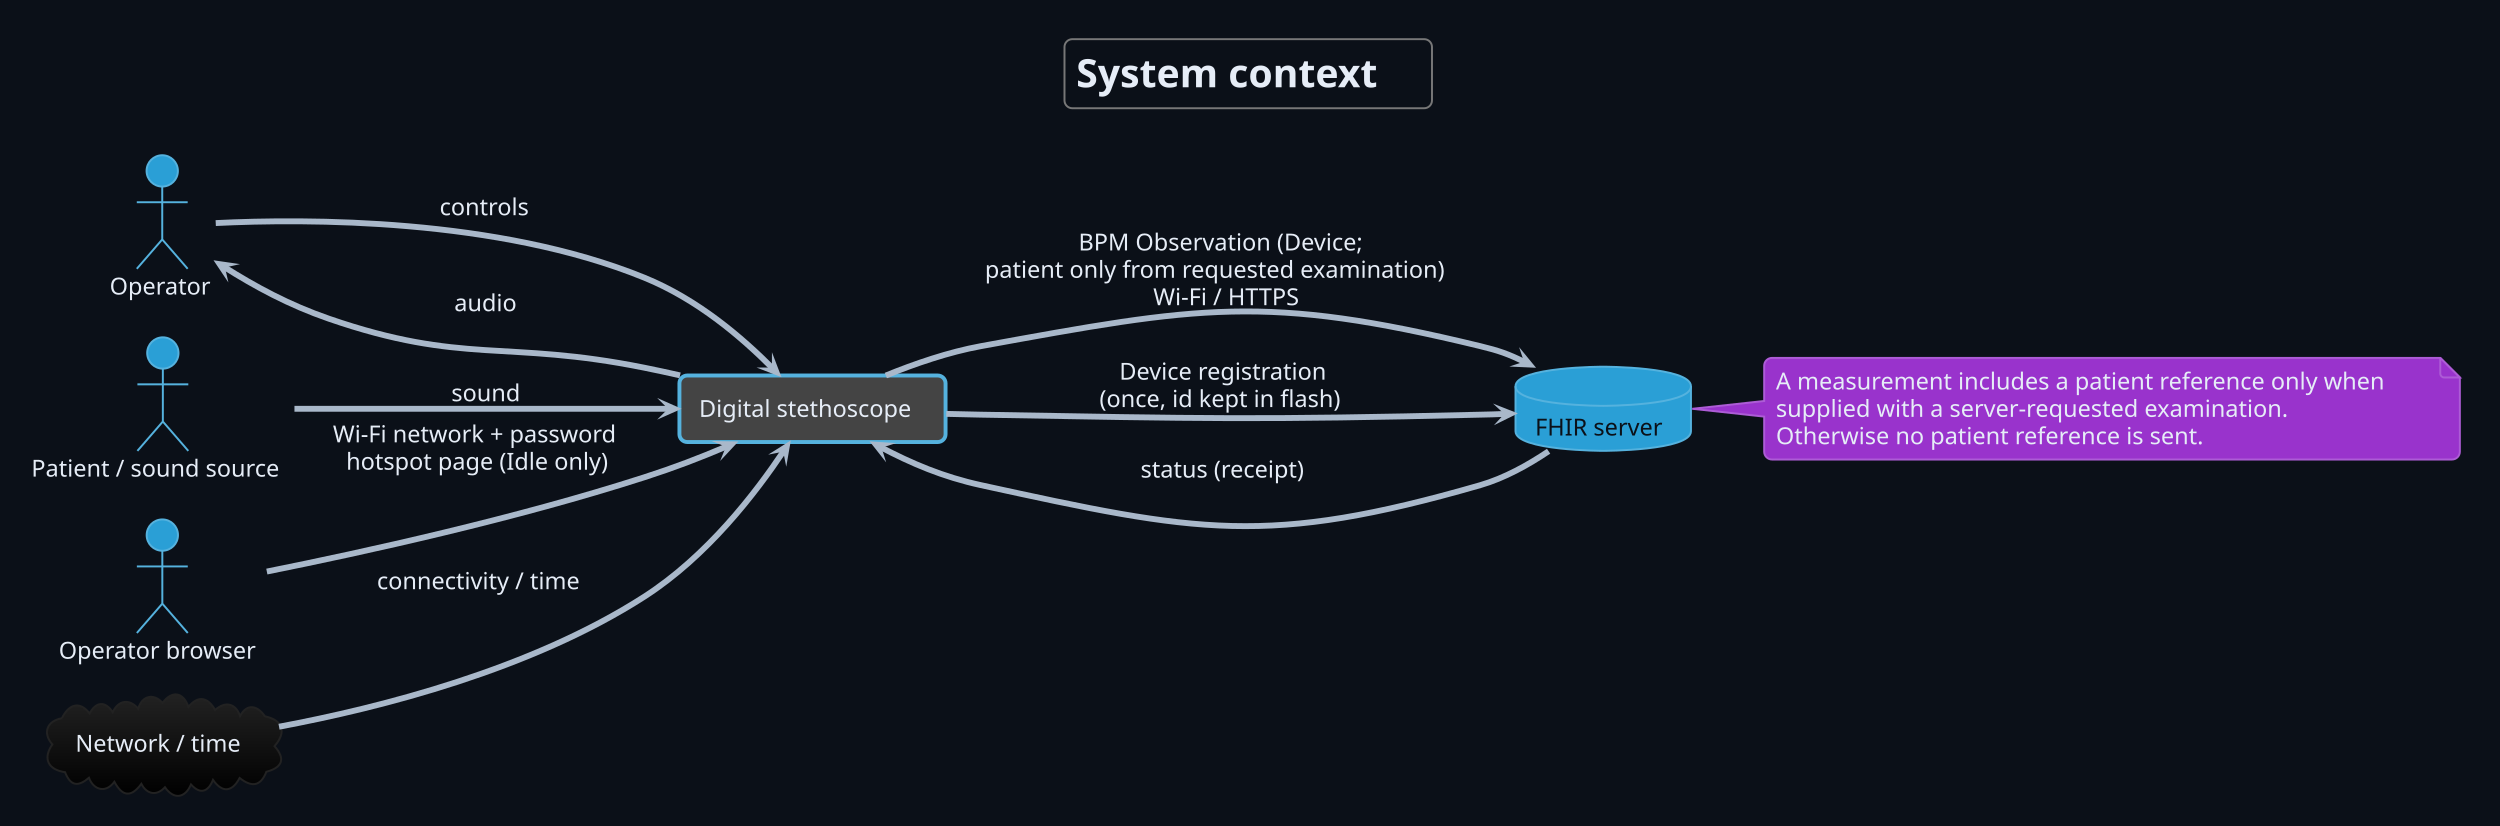
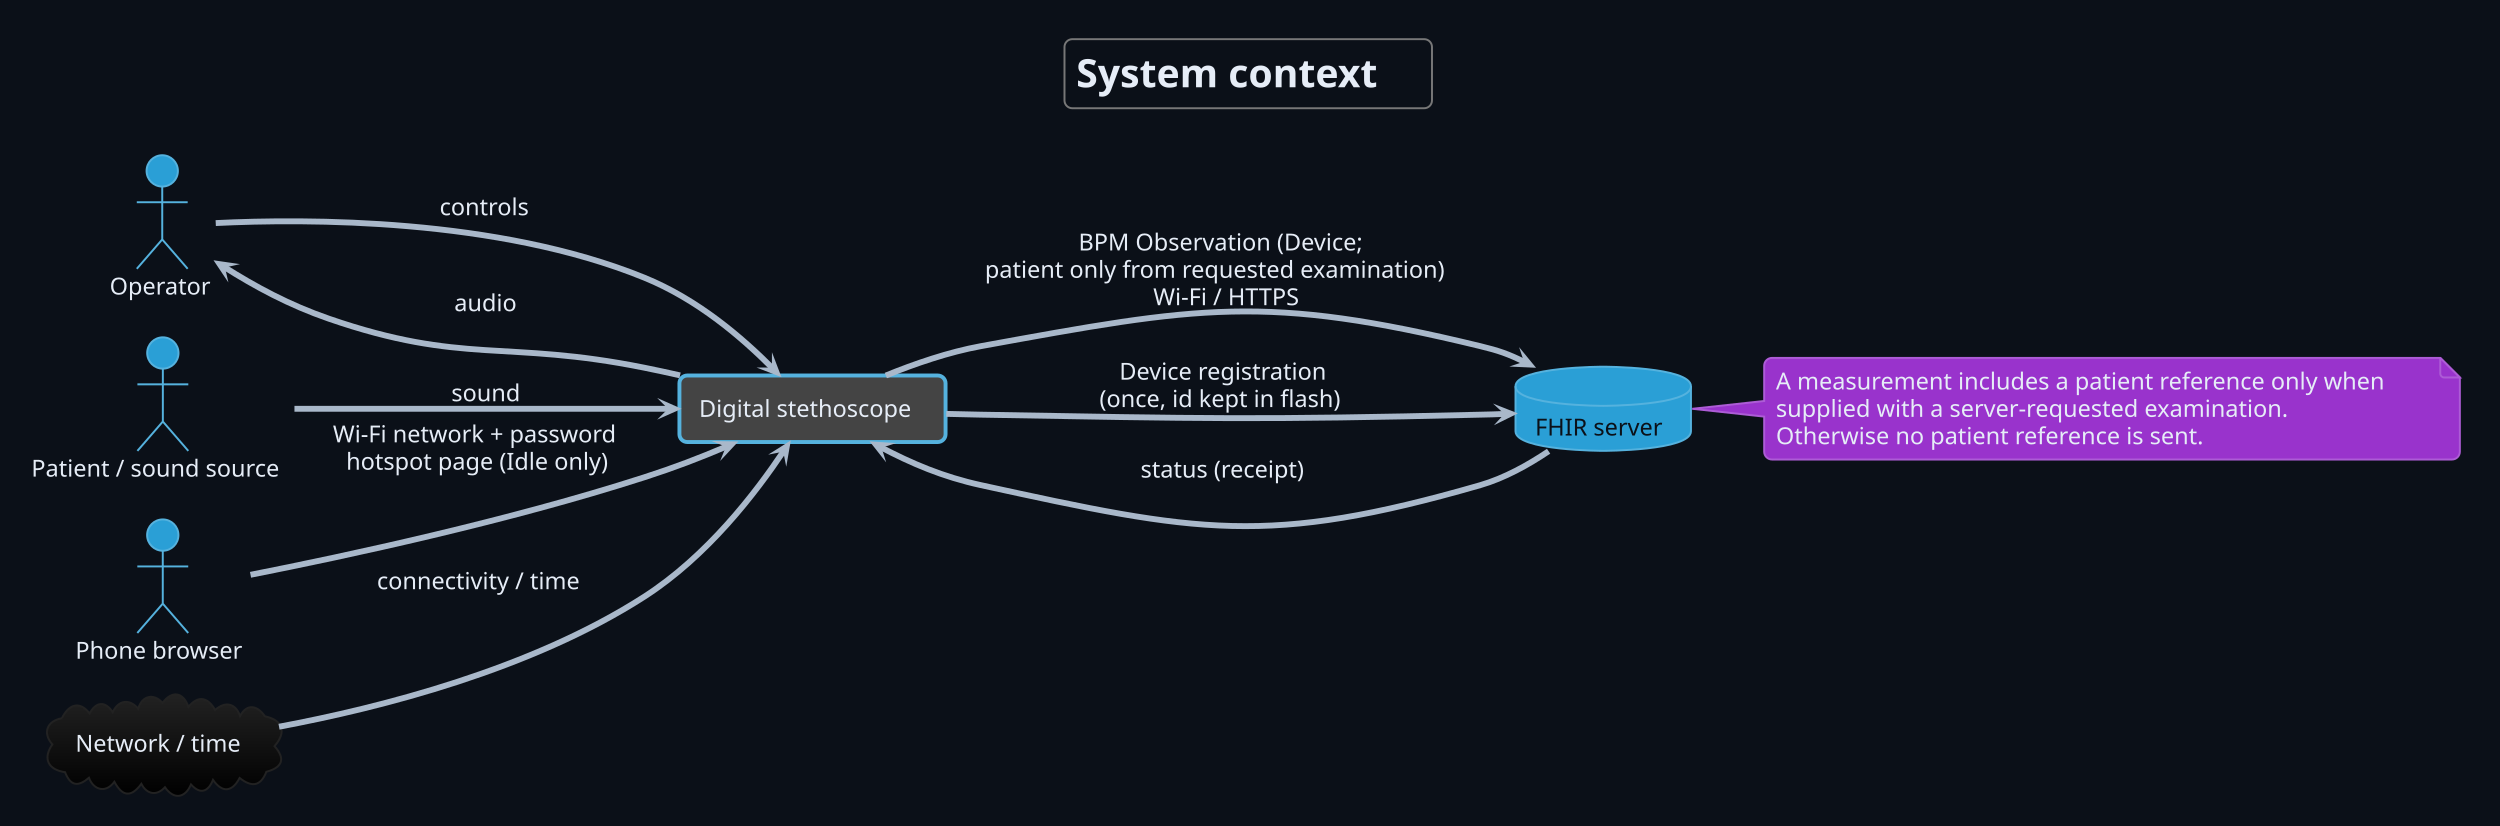
<svg xmlns="http://www.w3.org/2000/svg" version="1.1" data-diagram-type="DESCRIPTION" style="width:1330px;height:439px;background:#0B1018;" width="1330.208px" height="439.583px" viewBox="0 0 1330 439" zoomAndPan="magnify" preserveAspectRatio="none" contentStyleType="text/css">
  <defs>
-     <linearGradient x1="50%" y1="0%" x2="50%" y2="100%" id="goekpvsd6cy140">
+     <linearGradient x1="50%" y1="0%" x2="50%" y2="100%" id="g1g8y2ll2bsiiv0">
      <stop stop-color="#222" offset="0%" />
      <stop stop-color="#000" offset="100%" />
    </linearGradient>
  </defs>
  <g font-family="sans-serif" lengthAdjust="spacing">
    <rect x="0" y="0" width="1330.208" height="439.583" fill="#0B1018" style="stroke:none;" />
-     <g class="title" data-source-line="22">
+     <g class="title" data-source-line="12">
      <rect x="566.306" y="20.833" width="195.514" height="36.751" fill="none" style="stroke:#777;stroke-width:1.042;" rx="4.167" ry="4.167" />
      <text x="572.556" y="46.421" fill="#E6EDF7" font-size="20.833" textLength="183.014" font-weight="700">System context</text>
    </g>
-     <g class="entity" data-qualified-name="operator" id="ent0001" data-source-line="24">
+     <g class="entity" data-qualified-name="operator" id="ent0001" data-source-line="14">
      <ellipse cx="86.309" cy="90.918" rx="8.333" ry="8.333" fill="#2A9FD6" style="stroke:#55B2DE;stroke-width:1.042;" />
      <path d="M86.309,99.251 L86.309,127.376 M72.767,107.585 L99.85,107.585 M86.309,127.376 L72.767,143.001 M86.309,127.376 L99.85,143.001" style="stroke:#55B2DE;stroke-width:1.042;" fill="none" />
      <text x="58.333" y="156.687" fill="#E6EDF7" font-size="12.5" textLength="55.951">Operator</text>
    </g>
-     <g class="entity" data-qualified-name="source" id="ent0002" data-source-line="25">
+     <g class="entity" data-qualified-name="source" id="ent0002" data-source-line="15">
      <ellipse cx="86.637" cy="187.793" rx="8.333" ry="8.333" fill="#2A9FD6" style="stroke:#55B2DE;stroke-width:1.042;" />
      <path d="M86.637,196.126 L86.637,224.251 M73.096,204.46 L100.179,204.46 M86.637,224.251 L73.096,239.876 M86.637,224.251 L100.179,239.876" style="stroke:#55B2DE;stroke-width:1.042;" fill="none" />
      <text x="16.667" y="253.562" fill="#E6EDF7" font-size="12.5" textLength="139.941">Patient / sound source</text>
    </g>
-     <g class="entity" data-qualified-name="phone" id="ent0003" data-source-line="26">
-       <ellipse cx="86.356" cy="284.668" rx="8.333" ry="8.333" fill="#2A9FD6" style="stroke:#55B2DE;stroke-width:1.042;" />
-       <path d="M86.356,293.001 L86.356,321.126 M72.814,301.335 L99.897,301.335 M86.356,321.126 L72.814,336.751 M86.356,321.126 L99.897,336.751" style="stroke:#55B2DE;stroke-width:1.042;" fill="none" />
-       <text x="31.25" y="350.437" fill="#E6EDF7" font-size="12.5" textLength="110.211">Operator browser</text>
+     <g class="entity" data-qualified-name="phone" id="ent0003" data-source-line="16">
+       <ellipse cx="86.595" cy="284.668" rx="8.333" ry="8.333" fill="#2A9FD6" style="stroke:#55B2DE;stroke-width:1.042;" />
+       <path d="M86.595,293.001 L86.595,321.126 M73.053,301.335 L100.136,301.335 M86.595,321.126 L73.053,336.751 M86.595,321.126 L100.136,336.751" style="stroke:#55B2DE;stroke-width:1.042;" fill="none" />
+       <text x="40.104" y="350.437" fill="#E6EDF7" font-size="12.5" textLength="92.981">Phone browser</text>
    </g>
-     <g class="entity" data-qualified-name="device" id="ent0004" data-source-line="27">
+     <g class="entity" data-qualified-name="device" id="ent0004" data-source-line="17">
      <rect x="361.458" y="199.772" width="141.579" height="35.384" fill="#444" style="stroke:#55B2DE;stroke-width:2.083;" rx="4.167" ry="4.167" />
      <text x="371.875" y="221.792" fill="#E6EDF7" font-size="12.5" textLength="120.746">Digital stethoscope</text>
    </g>
-     <g class="entity" data-qualified-name="fhir" id="ent0005" data-source-line="28">
+     <g class="entity" data-qualified-name="fhir" id="ent0005" data-source-line="18">
      <path d="M806.25,205.501 C806.25,195.085 852.918,195.085 852.918,195.085 C852.918,195.085 899.587,195.085 899.587,205.501 L899.587,229.427 C899.587,239.844 852.918,239.844 852.918,239.844 C852.918,239.844 806.25,239.844 806.25,229.427 L806.25,205.501" style="stroke:#55B2DE;stroke-width:1.042;" fill="#2A9FD6" />
      <path d="M806.25,205.501 C806.25,215.918 852.918,215.918 852.918,215.918 C852.918,215.918 899.587,215.918 899.587,205.501" style="stroke:#55B2DE;stroke-width:1.042;" fill="none" />
      <text x="816.667" y="231.687" fill="#0B1018" font-size="12.5" textLength="72.504">FHIR server</text>
    </g>
-     <g class="entity" data-qualified-name="net" id="ent0006" data-source-line="29">
-       <path d="M32.946,382.105 C36.16,375.281 41.982,372.205 47.672,379.527 C51.002,373.364 55.963,372.672 59.946,378.88 C63.01,372.425 68.812,371.516 73.522,377.009 C75.462,370.211 81.632,368.517 86.485,373.911 C91.538,367.166 97.485,368.123 100.252,376.055 C105.505,369.618 110.696,371.037 114.439,377.692 C119.722,373.037 125.283,373.902 127.728,380.922 C131.53,373.744 137.259,375.587 140.923,381.065 C150.745,383.169 152.497,389.59 146.044,396.943 C152.124,403.824 150.152,408.347 141.694,410.598 C138.561,418.693 133.603,418.735 127.484,413.873 C123.539,421.392 118.323,422.006 113.312,414.907 C110.8,421.195 106.58,422.913 101.609,417.33 C98.475,424.735 92.407,425.543 87.762,418.809 C83.362,423.625 78.093,422.65 75.204,416.997 C69.783,424.366 65.138,423.855 60.86,415.925 C56.32,422.1 49.845,420.427 47.323,413.793 C41.478,418.724 37.551,418.225 34.61,410.805 C25.776,409.554 22.501,403.745 27.857,396.015 C22.366,389.799 25.147,383.46 32.946,382.105" style="stroke:#222;stroke-width:1.042;" fill="url(#goekpvsd6cy140)" />
+     <g class="entity" data-qualified-name="net" id="ent0006" data-source-line="19">
+       <path d="M32.946,382.105 C36.16,375.281 41.982,372.205 47.672,379.527 C51.002,373.364 55.963,372.672 59.946,378.88 C63.01,372.425 68.812,371.516 73.522,377.009 C75.462,370.211 81.632,368.517 86.485,373.911 C91.538,367.166 97.485,368.123 100.252,376.055 C105.505,369.618 110.696,371.037 114.439,377.692 C119.722,373.037 125.283,373.902 127.728,380.922 C131.53,373.744 137.259,375.587 140.923,381.065 C150.745,383.169 152.497,389.59 146.044,396.943 C152.124,403.824 150.152,408.347 141.694,410.598 C138.561,418.693 133.603,418.735 127.484,413.873 C123.539,421.392 118.323,422.006 113.312,414.907 C110.8,421.195 106.58,422.913 101.609,417.33 C98.475,424.735 92.407,425.543 87.762,418.809 C83.362,423.625 78.093,422.65 75.204,416.997 C69.783,424.366 65.138,423.855 60.86,415.925 C56.32,422.1 49.845,420.427 47.323,413.793 C41.478,418.724 37.551,418.225 34.61,410.805 C25.776,409.554 22.501,403.745 27.857,396.015 C22.366,389.799 25.147,383.46 32.946,382.105" style="stroke:#222;stroke-width:1.042;" fill="url(#g1g8y2ll2bsiiv0)" />
      <text x="40.104" y="399.917" fill="#E6EDF7" font-size="12.5" textLength="92.59">Network / time</text>
    </g>
-     <g class="entity" data-qualified-name="GMN15" id="ent0016" data-source-line="39">
+     <g class="entity" data-qualified-name="GMN15" id="ent0016" data-source-line="29">
      <path d="M938.542,194.564 L938.542,213.314 L900.277,217.48 L938.542,221.647 L938.542,240.299 A4.167,4.167 0 0 0 942.708,244.466 L1304.474,244.466 A4.167,4.167 0 0 0 1308.641,240.299 L1308.641,200.814 L1298.224,190.397 L942.708,190.397 A4.167,4.167 0 0 0 938.542,194.564" style="stroke:#AD5CD6;stroke-width:1.042;" fill="#93C" />
      <path d="M1298.224,190.397 L1298.224,198.73 A2.083,2.083 0 0 0 1300.307,200.814 L1308.641,200.814 L1298.224,190.397" style="stroke:#AD5CD6;stroke-width:1.042;" fill="#93C" />
      <text x="944.792" y="207.208" fill="#E6EDF7" font-size="12.5" textLength="348.224">A measurement includes a patient reference only when</text>
      <text x="944.792" y="221.759" fill="#E6EDF7" font-size="12.5" textLength="292.34">supplied with a server-requested examination.</text>
      <text x="944.792" y="236.31" fill="#E6EDF7" font-size="12.5" textLength="244.531">Otherwise no patient reference is sent.</text>
    </g>
    <g class="link" data-entity-1="ent0002" data-entity-2="ent0004" id="lnk7" data-link-type="dependency">
      <polygon points="361.327,217.48,351.952,213.314,356.119,217.48,351.952,221.647,361.327,217.48" fill="#A9B8CA" style="stroke:#A9B8CA;stroke-width:1.042;stroke-linejoin:miter;stroke-miterlimit:10;" />
      <path d="M156.649,217.48 C216.152,217.48 296.393,217.48 356.119,217.48" style="stroke:#A9B8CA;stroke-width:3.125;" fill="none" />
      <text x="240.104" y="213.458" fill="#E6EDF7" font-size="12.5" textLength="37.939">sound</text>
    </g>
    <g class="link" data-entity-1="ent0001" data-entity-2="ent0004" id="lnk8" data-link-type="dependency">
      <polygon points="414.851,199.755,411.187,190.172,411.175,196.064,405.283,196.052,414.851,199.755" fill="#A9B8CA" style="stroke:#A9B8CA;stroke-width:1.042;stroke-linejoin:miter;stroke-miterlimit:10;" />
      <path d="M114.766,118.675 C162.779,116.306 264.714,115.936 342.708,147.689 C371.351,159.35 394.69,179.511 411.175,196.064" style="stroke:#A9B8CA;stroke-width:3.125;" fill="none" />
      <text x="233.854" y="114.5" fill="#E6EDF7" font-size="12.5" textLength="50.116">controls</text>
    </g>
    <g class="link" data-entity-1="ent0004" data-entity-2="ent0001" id="lnk9" data-link-type="dependency">
      <polygon points="114.677,139.149,120.386,147.673,119.083,141.927,124.83,140.624,114.677,139.149" fill="#A9B8CA" style="stroke:#A9B8CA;stroke-width:1.042;stroke-linejoin:miter;stroke-miterlimit:10;" />
      <path d="M361.78,199.703 C355.349,198.243 348.918,196.852 342.708,195.605 C268.754,180.758 246.309,194.155 175,169.564 C153.607,162.186 135.783,152.454 119.083,141.927" style="stroke:#A9B8CA;stroke-width:3.125;" fill="none" />
      <text x="241.667" y="165.542" fill="#E6EDF7" font-size="12.5" textLength="34.637">audio</text>
    </g>
    <g class="link" data-entity-1="ent0004" data-entity-2="ent0005" id="lnk10" data-link-type="dependency">
      <polygon points="816.047,195.085,809.531,187.16,811.39,192.751,805.798,194.61,816.047,195.085" fill="#A9B8CA" style="stroke:#A9B8CA;stroke-width:1.042;stroke-linejoin:miter;stroke-miterlimit:10;" />
      <path d="M471.263,199.77 C486.621,193.515 504.746,187.265 521.875,184.147 C638.023,163.008 672.779,156.288 787.5,184.147 C797.186,186.499 802.388,188.241 811.39,192.751" style="stroke:#A9B8CA;stroke-width:3.125;" fill="none" />
      <text x="573.757" y="133.25" fill="#E6EDF7" font-size="12.5" textLength="162.799">BPM Observation (Device;</text>
      <text x="523.958" y="147.801" fill="#E6EDF7" font-size="12.5" textLength="262.396">patient only from requested examination)</text>
      <text x="613.503" y="162.351" fill="#E6EDF7" font-size="12.5" textLength="83.307">Wi-Fi / HTTPS</text>
    </g>
    <g class="link" data-entity-1="ent0005" data-entity-2="ent0004" id="lnk11" data-link-type="dependency">
      <polygon points="463.74,235.387,470.095,243.441,468.349,237.813,473.977,236.067,463.74,235.387" fill="#A9B8CA" style="stroke:#A9B8CA;stroke-width:1.042;stroke-linejoin:miter;stroke-miterlimit:10;" />
      <path d="M823.863,240.048 C813.119,247.293 800.355,254.399 787.5,258.105 C674.066,290.816 637.21,283.302 521.875,258.105 C501.552,253.666 484.927,246.54 468.349,237.813" style="stroke:#A9B8CA;stroke-width:3.125;" fill="none" />
      <text x="606.771" y="254.083" fill="#E6EDF7" font-size="12.5" textLength="95.837">status (receipt)</text>
    </g>
    <g class="link" data-entity-1="ent0006" data-entity-2="ent0004" id="lnk12" data-link-type="dependency">
      <polygon points="420.003,235.356,411.326,240.83,417.106,239.684,418.251,245.465,420.003,235.356" fill="#A9B8CA" style="stroke:#A9B8CA;stroke-width:1.042;stroke-linejoin:miter;stroke-miterlimit:10;" />
      <path d="M148.441,386.616 C202.789,376.447 282.79,356.02 342.708,317.48 C376.448,295.779 402.125,262.069 417.106,239.684" style="stroke:#A9B8CA;stroke-width:3.125;" fill="none" />
      <text x="200.521" y="313.458" fill="#E6EDF7" font-size="12.5" textLength="116.87">connectivity / time</text>
    </g>
    <g class="link" data-entity-1="ent0003" data-entity-2="ent0004" id="lnk13" data-link-type="dependency">
      <polygon points="391.639,235.358,381.382,235.18,386.844,237.39,384.633,242.852,391.639,235.358" fill="#A9B8CA" style="stroke:#A9B8CA;stroke-width:1.042;stroke-linejoin:miter;stroke-miterlimit:10;" />
-       <path d="M141.953,304.068 C194.093,293.609 274.665,275.85 342.708,253.939 C359.007,248.69 371.728,243.796 386.844,237.39" style="stroke:#A9B8CA;stroke-width:3.125;" fill="none" />
+       <path d="M133.274,305.794 C184.815,295.632 270.764,277.106 342.708,253.939 C359.007,248.69 371.728,243.796 386.844,237.39" style="stroke:#A9B8CA;stroke-width:3.125;" fill="none" />
      <text x="177.083" y="235.333" fill="#E6EDF7" font-size="12.5" textLength="163.727">Wi-Fi network + password</text>
      <text x="184.154" y="249.884" fill="#E6EDF7" font-size="12.5" textLength="149.585">hotspot page (Idle only)</text>
    </g>
    <g class="link" data-entity-1="ent0004" data-entity-2="ent0005" id="lnk14" data-link-type="dependency">
      <polygon points="806.228,219.973,796.688,216.2,801.024,220.19,797.034,224.526,806.228,219.973" fill="#A9B8CA" style="stroke:#A9B8CA;stroke-width:1.042;stroke-linejoin:miter;stroke-miterlimit:10;" />
      <path d="M503.408,220.182 C509.652,220.354 515.877,220.5 521.875,220.605 C639.912,222.688 669.479,223.459 787.5,220.605 C793.56,220.459 794.733,220.452 801.024,220.19" style="stroke:#A9B8CA;stroke-width:3.125;" fill="none" />
      <text x="595.482" y="202" fill="#E6EDF7" font-size="12.5" textLength="119.116">Device registration</text>
      <text x="584.896" y="216.551" fill="#E6EDF7" font-size="12.5" textLength="140.289">(once, id kept in flash)</text>
    </g>
  </g>
</svg>
